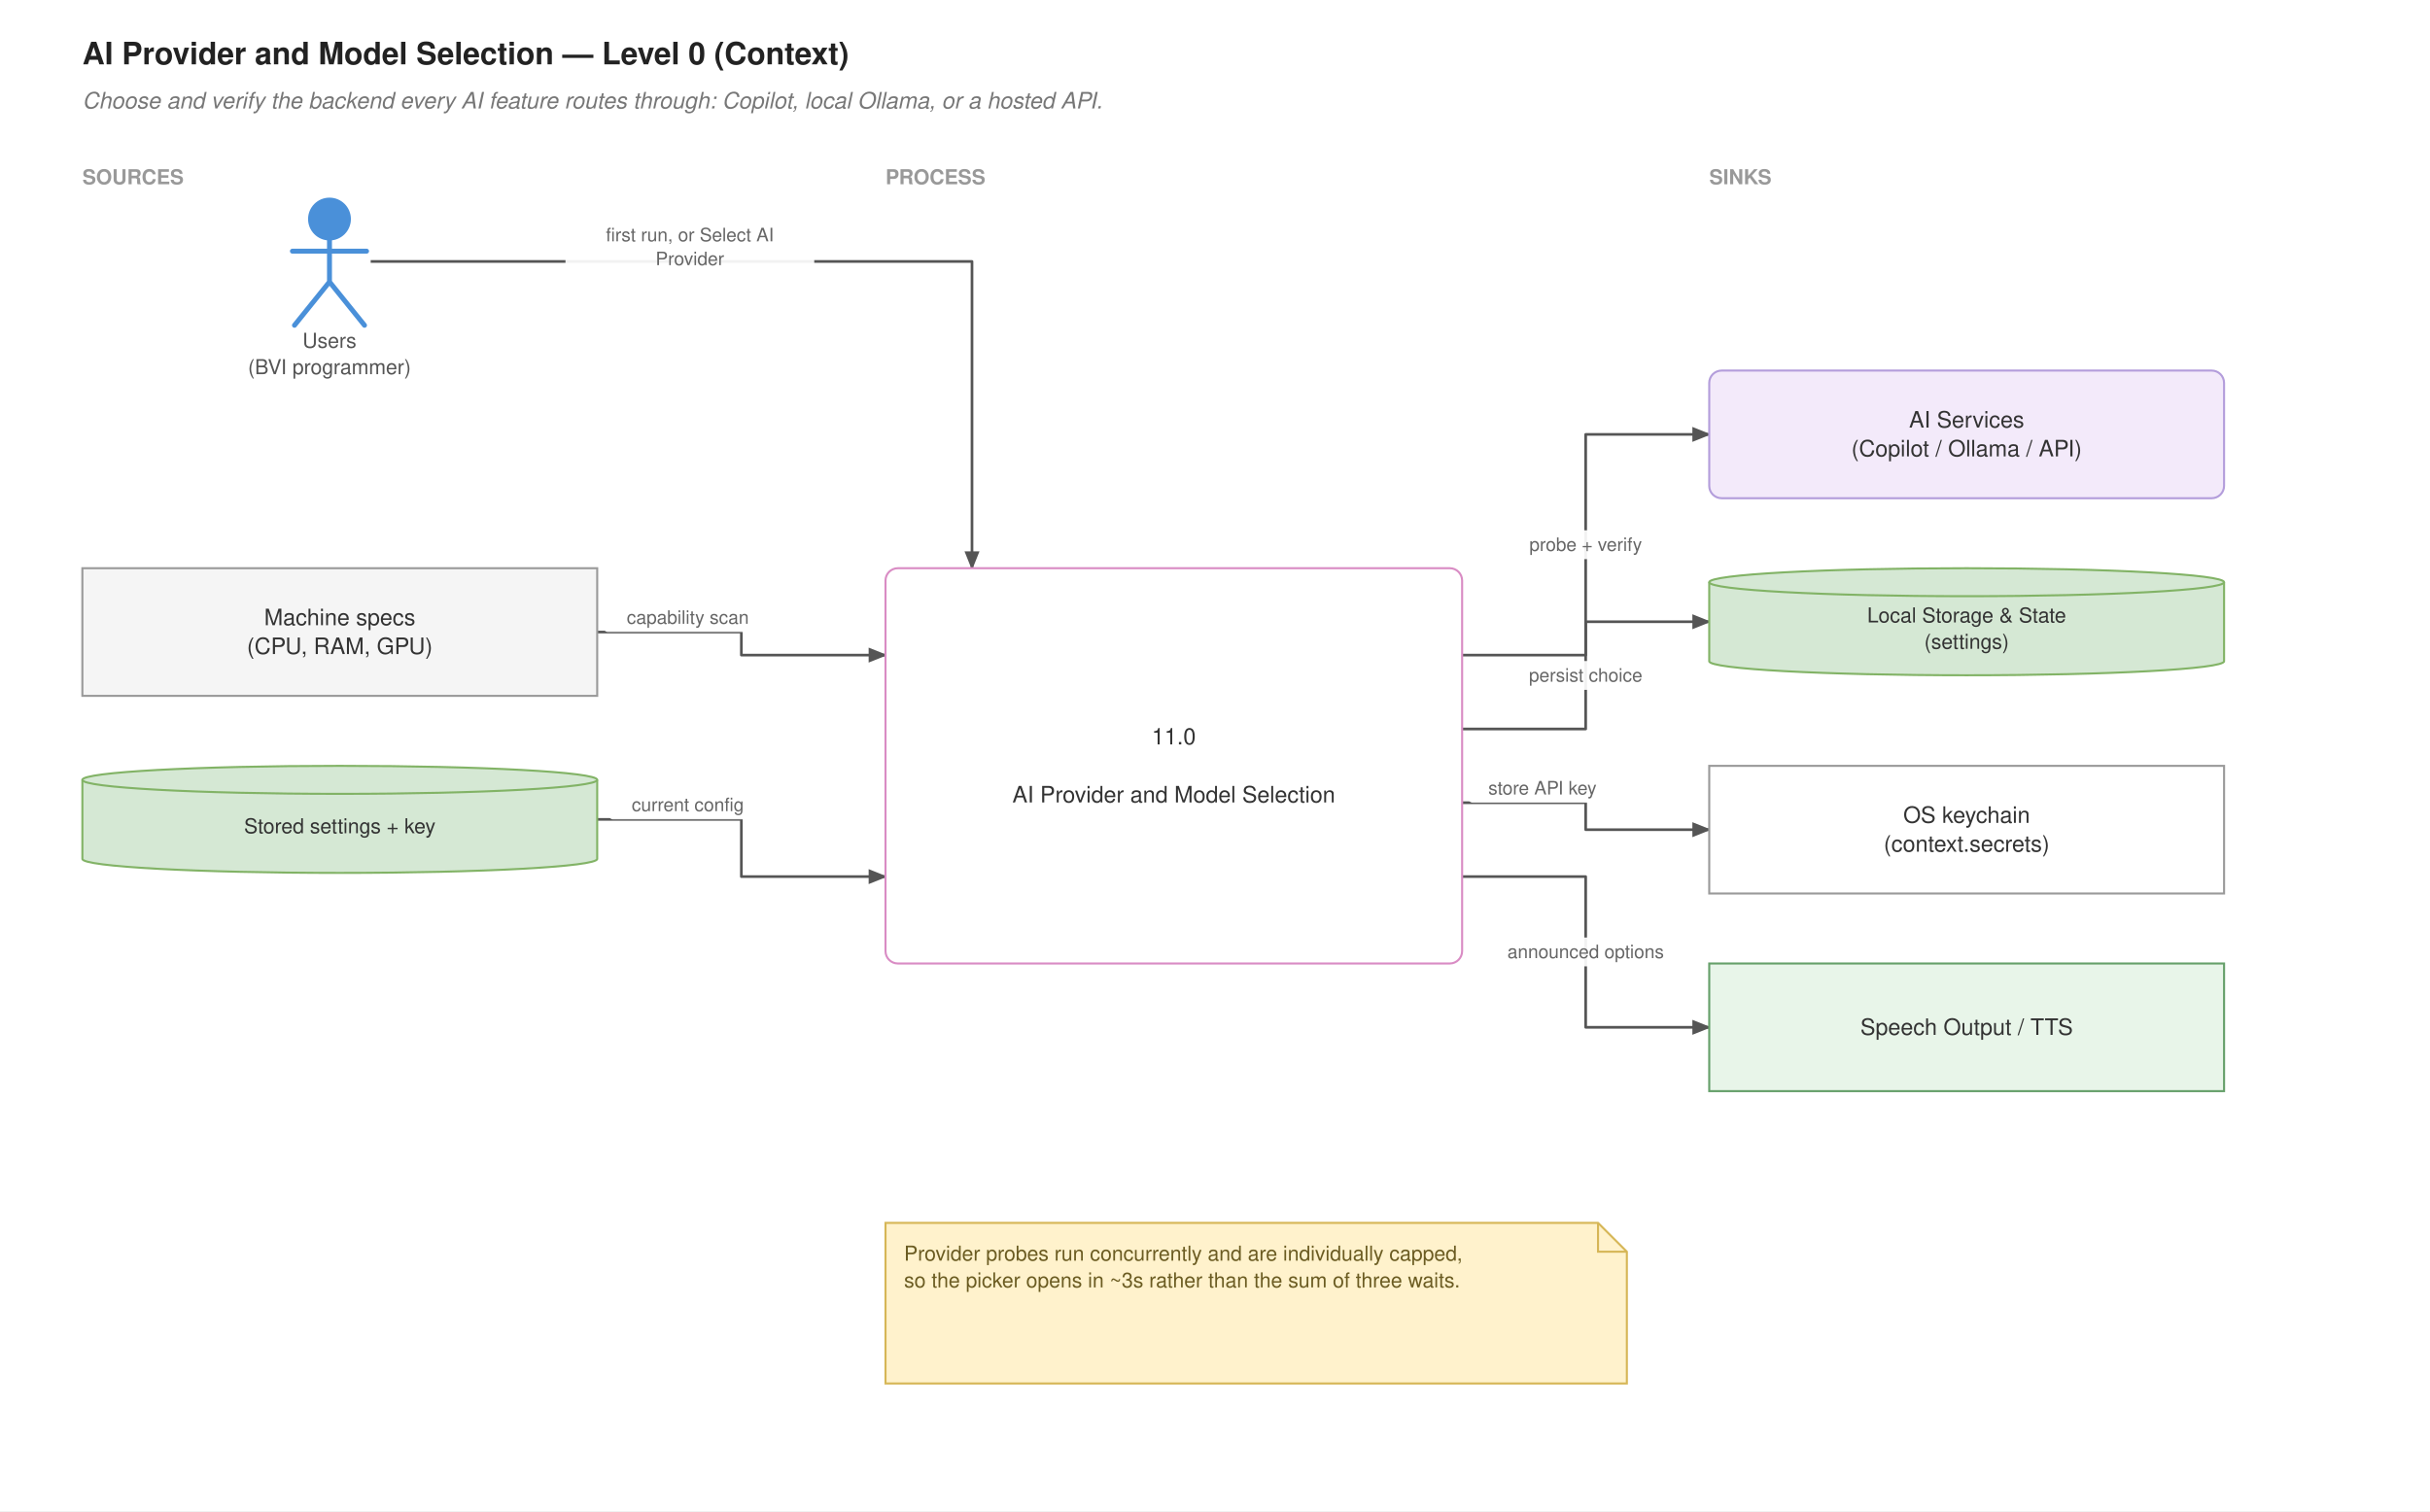
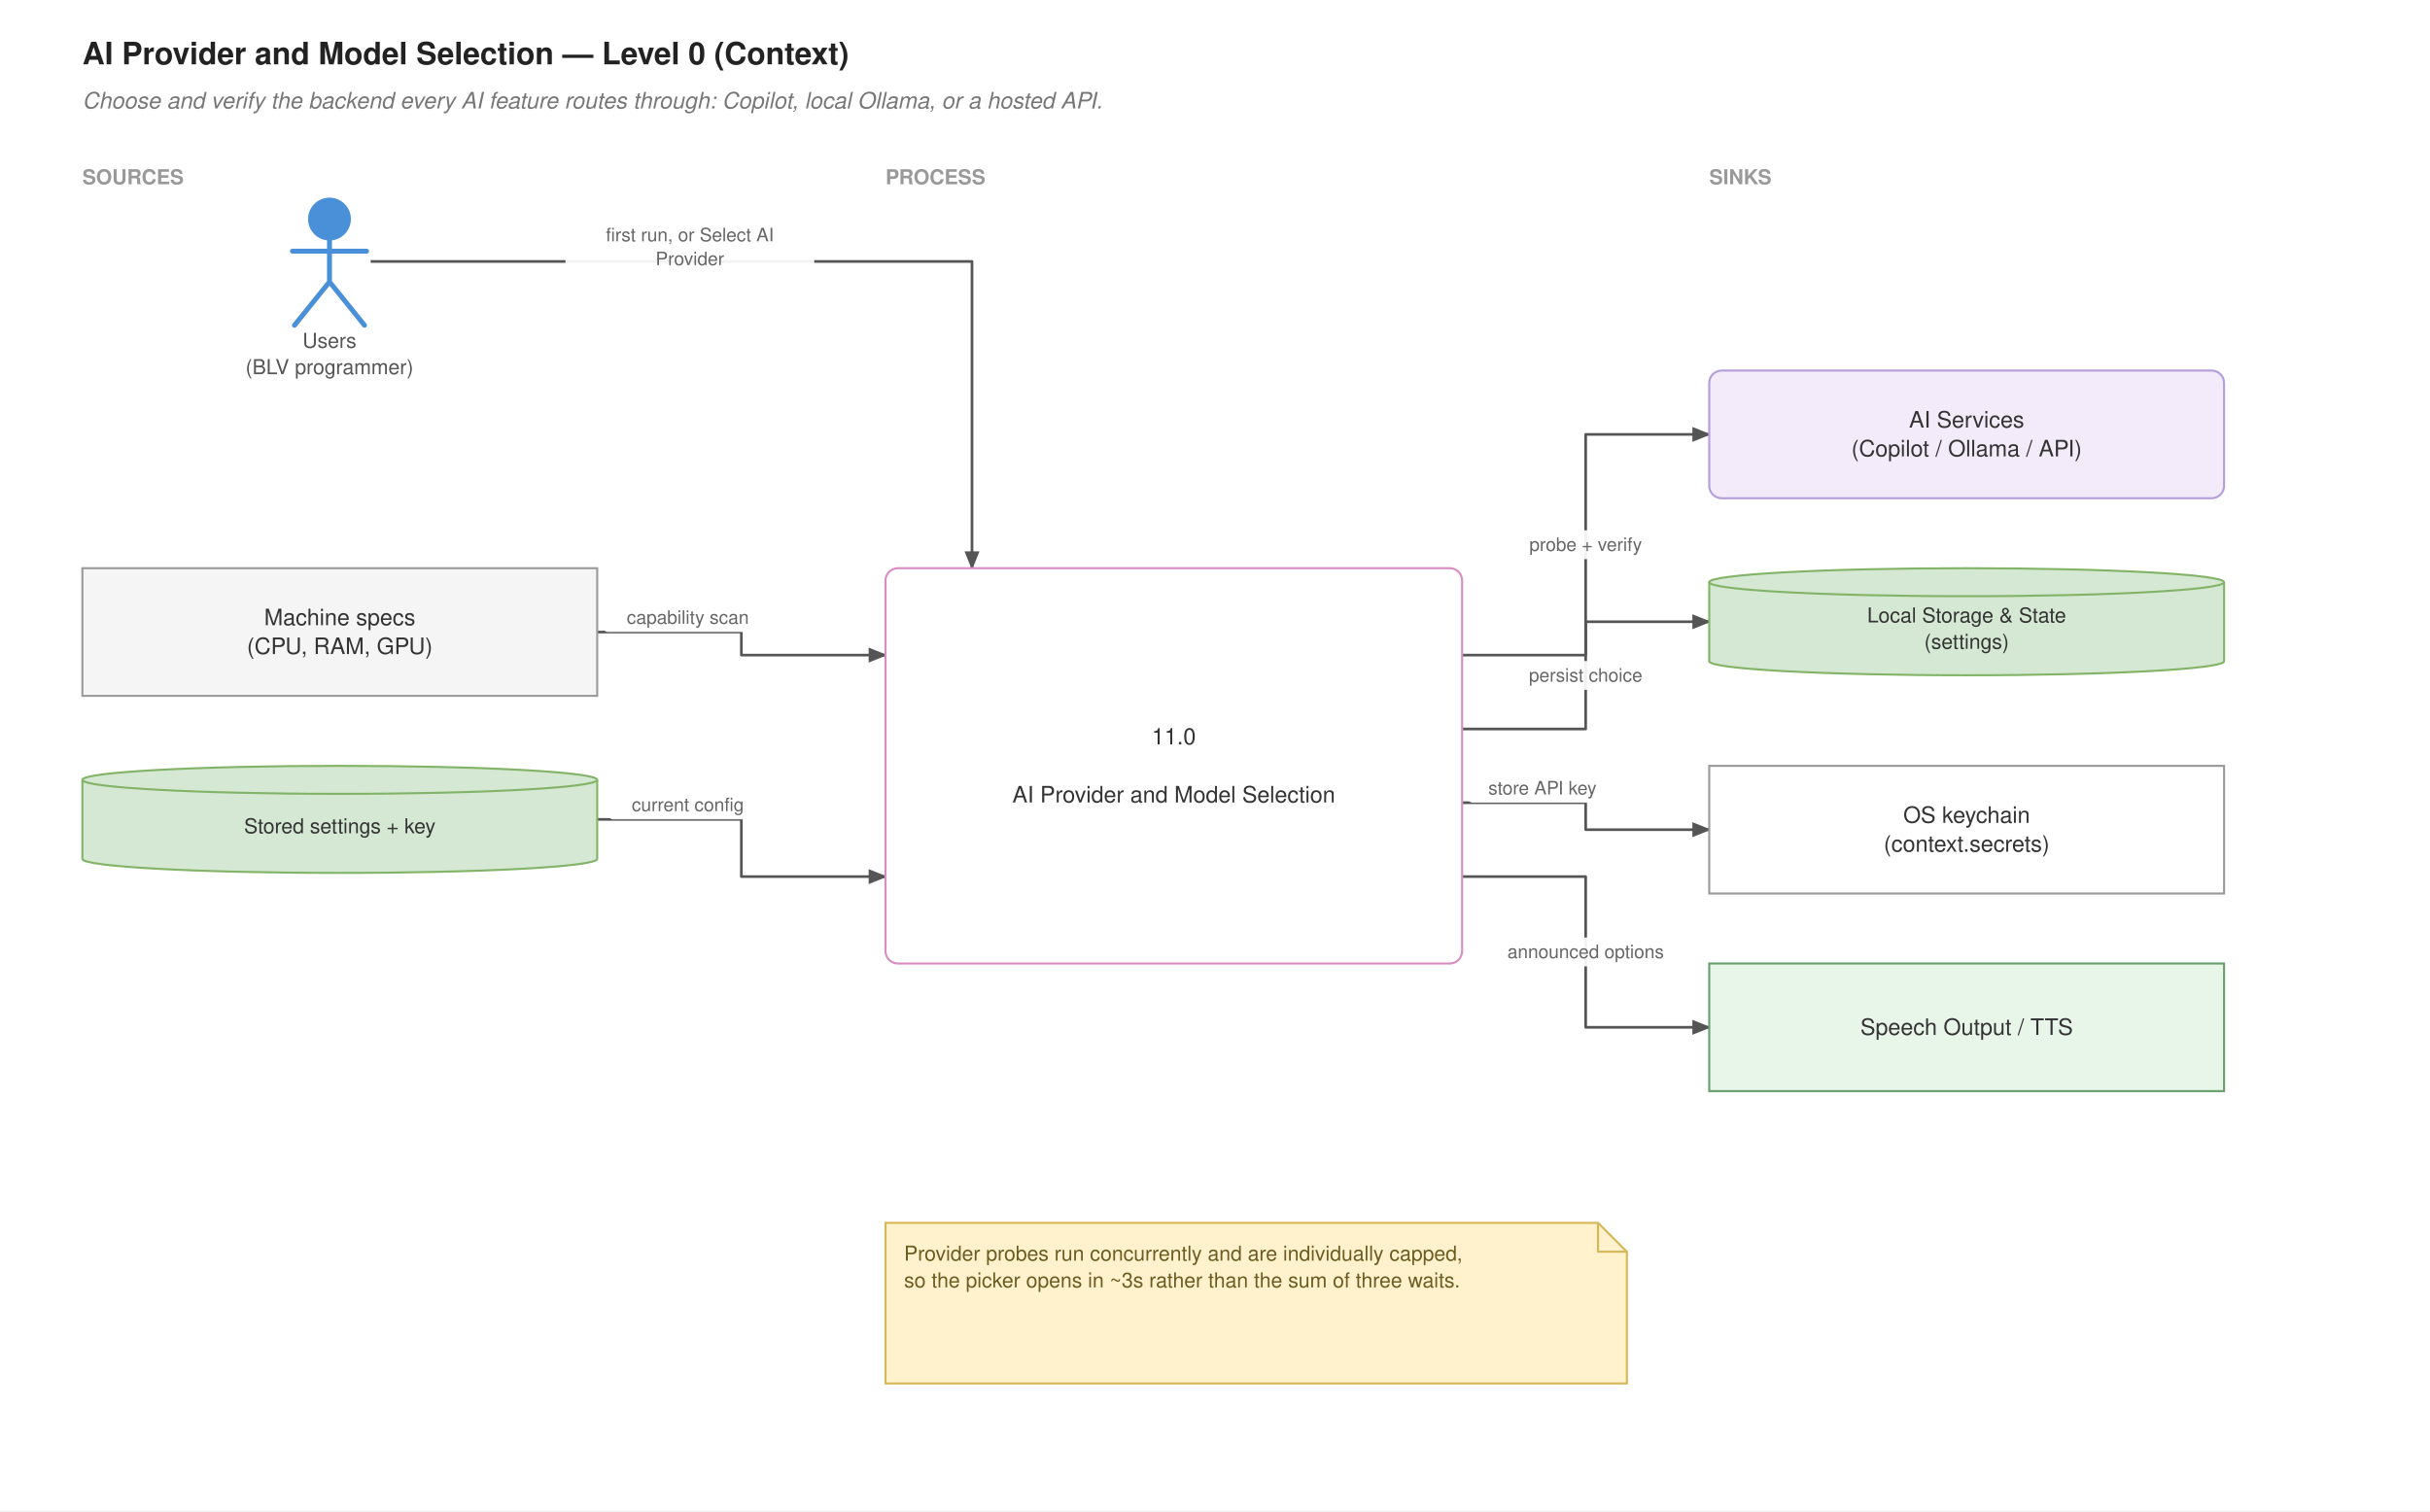
<svg xmlns="http://www.w3.org/2000/svg" width="1180" height="734" viewBox="0 0 1180 734" role="img">
  <defs>
    <marker id="arrow" viewBox="0 0 10 10" refX="9" refY="5" markerWidth="7" markerHeight="7" orient="auto-start-reverse">
      <path d="M 0 1 L 10 5 L 0 9 z" fill="#555555" />
    </marker>
  </defs>
  <rect width="100%" height="100%" fill="#ffffff" />
  <path d="M 180.0 127.0 L 198.0 127.0 L 472.0 127.0 L 472.0 258.0 L 472.0 276.0" fill="none" stroke="#555555" stroke-width="1.3" stroke-linejoin="round" marker-end="url(#arrow)" />
  <rect x="274.6" y="107.5" width="120.8" height="25.0" rx="2" fill="#ffffff" fill-opacity="0.92" stroke="none" />
  <text x="335.0" y="114.2" font-family="-apple-system,BlinkMacSystemFont,'Segoe UI',Helvetica,Arial,sans-serif" font-size="9" font-weight="normal" fill="#666666" text-anchor="middle" dominant-baseline="middle">first run, or Select AI</text>
  <text x="335.0" y="125.8" font-family="-apple-system,BlinkMacSystemFont,'Segoe UI',Helvetica,Arial,sans-serif" font-size="9" font-weight="normal" fill="#666666" text-anchor="middle" dominant-baseline="middle">Provider</text>
  <path d="M 290.0 307.0 L 308.0 307.0 L 360.0 307.0 L 360.0 318.2 L 412.0 318.2 L 430.0 318.2" fill="none" stroke="#555555" stroke-width="1.3" stroke-linejoin="round" marker-end="url(#arrow)" />
  <rect x="293.2" y="293.0" width="81.6" height="14.0" rx="2" fill="#ffffff" fill-opacity="0.92" stroke="none" />
  <text x="334.0" y="300.0" font-family="-apple-system,BlinkMacSystemFont,'Segoe UI',Helvetica,Arial,sans-serif" font-size="9" font-weight="normal" fill="#666666" text-anchor="middle" dominant-baseline="middle">capability scan</text>
  <path d="M 290.0 398.0 L 308.0 398.0 L 360.0 398.0 L 360.0 425.8 L 412.0 425.8 L 430.0 425.8" fill="none" stroke="#555555" stroke-width="1.3" stroke-linejoin="round" marker-end="url(#arrow)" />
  <rect x="295.7" y="384.0" width="76.7" height="14.0" rx="2" fill="#ffffff" fill-opacity="0.92" stroke="none" />
  <text x="334.0" y="391.0" font-family="-apple-system,BlinkMacSystemFont,'Segoe UI',Helvetica,Arial,sans-serif" font-size="9" font-weight="normal" fill="#666666" text-anchor="middle" dominant-baseline="middle">current config</text>
  <path d="M 710.0 318.2 L 728.0 318.2 L 770.0 318.2 L 770.0 211.0 L 812.0 211.0 L 830.0 211.0" fill="none" stroke="#555555" stroke-width="1.3" stroke-linejoin="round" marker-end="url(#arrow)" />
  <rect x="731.7" y="257.6" width="76.7" height="14.0" rx="2" fill="#ffffff" fill-opacity="0.92" stroke="none" />
  <text x="770.0" y="264.6" font-family="-apple-system,BlinkMacSystemFont,'Segoe UI',Helvetica,Arial,sans-serif" font-size="9" font-weight="normal" fill="#666666" text-anchor="middle" dominant-baseline="middle">probe + verify</text>
  <path d="M 710.0 354.1 L 728.0 354.1 L 770.0 354.1 L 770.0 302.0 L 812.0 302.0 L 830.0 302.0" fill="none" stroke="#555555" stroke-width="1.3" stroke-linejoin="round" marker-end="url(#arrow)" />
  <rect x="731.7" y="321.1" width="76.7" height="14.0" rx="2" fill="#ffffff" fill-opacity="0.92" stroke="none" />
  <text x="770.0" y="328.1" font-family="-apple-system,BlinkMacSystemFont,'Segoe UI',Helvetica,Arial,sans-serif" font-size="9" font-weight="normal" fill="#666666" text-anchor="middle" dominant-baseline="middle">persist choice</text>
  <path d="M 710.0 389.9 L 728.0 389.9 L 770.0 389.9 L 770.0 403.0 L 812.0 403.0 L 830.0 403.0" fill="none" stroke="#555555" stroke-width="1.3" stroke-linejoin="round" marker-end="url(#arrow)" />
  <rect x="713.1" y="375.9" width="71.8" height="14.0" rx="2" fill="#ffffff" fill-opacity="0.92" stroke="none" />
  <text x="749.0" y="382.9" font-family="-apple-system,BlinkMacSystemFont,'Segoe UI',Helvetica,Arial,sans-serif" font-size="9" font-weight="normal" fill="#666666" text-anchor="middle" dominant-baseline="middle">store API key</text>
  <path d="M 710.0 425.8 L 728.0 425.8 L 770.0 425.8 L 770.0 499.0 L 812.0 499.0 L 830.0 499.0" fill="none" stroke="#555555" stroke-width="1.3" stroke-linejoin="round" marker-end="url(#arrow)" />
  <rect x="724.3" y="455.4" width="91.4" height="14.0" rx="2" fill="#ffffff" fill-opacity="0.92" stroke="none" />
  <text x="770.0" y="462.4" font-family="-apple-system,BlinkMacSystemFont,'Segoe UI',Helvetica,Arial,sans-serif" font-size="9" font-weight="normal" fill="#666666" text-anchor="middle" dominant-baseline="middle">announced options</text>
  <text x="40.0" y="26.0" font-family="-apple-system,BlinkMacSystemFont,'Segoe UI',Helvetica,Arial,sans-serif" font-size="15.0" font-weight="bold" font-style="normal" fill="#222222" dominant-baseline="middle">AI Provider and Model Selection — Level 0 (Context)</text>
  <text x="40.0" y="49.0" font-family="-apple-system,BlinkMacSystemFont,'Segoe UI',Helvetica,Arial,sans-serif" font-size="11.0" font-weight="normal" font-style="italic" fill="#777777" dominant-baseline="middle">Choose and verify the backend every AI feature routes through: Copilot, local Ollama, or a hosted API.</text>
  <text x="40.0" y="86.0" font-family="-apple-system,BlinkMacSystemFont,'Segoe UI',Helvetica,Arial,sans-serif" font-size="10.0" font-weight="bold" font-style="normal" fill="#999999" dominant-baseline="middle">SOURCES</text>
  <text x="430.0" y="86.0" font-family="-apple-system,BlinkMacSystemFont,'Segoe UI',Helvetica,Arial,sans-serif" font-size="10.0" font-weight="bold" font-style="normal" fill="#999999" dominant-baseline="middle">PROCESS</text>
  <text x="830.0" y="86.0" font-family="-apple-system,BlinkMacSystemFont,'Segoe UI',Helvetica,Arial,sans-serif" font-size="10.0" font-weight="bold" font-style="normal" fill="#999999" dominant-baseline="middle">SINKS</text>
  <circle cx="160.0" cy="106.4" r="10.4" fill="#4a90d9" />
  <path d="M 160.0 116.8 V 136.9 M 142.0 122.0 H 178.0 M 160.0 136.9 L 143.0 158.0 M 160.0 136.9 L 177.0 158.0" stroke="#4a90d9" stroke-width="2.4" fill="none" stroke-linecap="round" />
  <text x="160.0" y="165.6" font-family="-apple-system,BlinkMacSystemFont,'Segoe UI',Helvetica,Arial,sans-serif" font-size="10" font-weight="normal" fill="#555555" text-anchor="middle" dominant-baseline="middle">Users</text>
-   <text x="160.0" y="178.4" font-family="-apple-system,BlinkMacSystemFont,'Segoe UI',Helvetica,Arial,sans-serif" font-size="10" font-weight="normal" fill="#555555" text-anchor="middle" dominant-baseline="middle">(BVI programmer)</text>
+   <text x="160.0" y="178.4" font-family="-apple-system,BlinkMacSystemFont,'Segoe UI',Helvetica,Arial,sans-serif" font-size="10" font-weight="normal" fill="#555555" text-anchor="middle" dominant-baseline="middle">(BLV programmer)</text>
  <rect x="40.0" y="276.0" width="250.0" height="62.0" rx="0" fill="#f5f5f5" stroke="#9a9a9a" />
  <text x="165.0" y="300.0" font-family="-apple-system,BlinkMacSystemFont,'Segoe UI',Helvetica,Arial,sans-serif" font-size="11.0" font-weight="normal" fill="#333333" text-anchor="middle" dominant-baseline="middle">Machine specs</text>
  <text x="165.0" y="314.0" font-family="-apple-system,BlinkMacSystemFont,'Segoe UI',Helvetica,Arial,sans-serif" font-size="11.0" font-weight="normal" fill="#333333" text-anchor="middle" dominant-baseline="middle">(CPU, RAM, GPU)</text>
  <path d="M 40.0 378.8 A 125.0 6.8 0 0 1 290.0 378.8 V 417.2 A 125.0 6.8 0 0 1 40.0 417.2 Z" fill="#d5e8d4" stroke="#82b366" />
  <path d="M 40.0 378.8 A 125.0 6.8 0 0 0 290.0 378.8" fill="none" stroke="#82b366" />
  <text x="165.0" y="401.4" font-family="-apple-system,BlinkMacSystemFont,'Segoe UI',Helvetica,Arial,sans-serif" font-size="10.0" font-weight="normal" fill="#333333" text-anchor="middle" dominant-baseline="middle">Stored settings + key</text>
  <rect x="430.0" y="276.0" width="280.0" height="192.0" rx="6" fill="#ffffff" stroke="#d98cc4" />
  <text x="570.0" y="357.9" font-family="-apple-system,BlinkMacSystemFont,'Segoe UI',Helvetica,Arial,sans-serif" font-size="11.0" font-weight="normal" fill="#333333" text-anchor="middle" dominant-baseline="middle">11.0</text>
  <text x="570.0" y="386.1" font-family="-apple-system,BlinkMacSystemFont,'Segoe UI',Helvetica,Arial,sans-serif" font-size="11.0" font-weight="normal" fill="#333333" text-anchor="middle" dominant-baseline="middle">AI Provider and Model Selection</text>
  <rect x="830.0" y="180.0" width="250.0" height="62.0" rx="6" fill="#f3eafa" stroke="#b39ddb" />
  <text x="955.0" y="204.0" font-family="-apple-system,BlinkMacSystemFont,'Segoe UI',Helvetica,Arial,sans-serif" font-size="11.0" font-weight="normal" fill="#333333" text-anchor="middle" dominant-baseline="middle">AI Services</text>
  <text x="955.0" y="218.0" font-family="-apple-system,BlinkMacSystemFont,'Segoe UI',Helvetica,Arial,sans-serif" font-size="11.0" font-weight="normal" fill="#333333" text-anchor="middle" dominant-baseline="middle">(Copilot / Ollama / API)</text>
  <path d="M 830.0 282.8 A 125.0 6.8 0 0 1 1080.0 282.8 V 321.2 A 125.0 6.8 0 0 1 830.0 321.2 Z" fill="#d5e8d4" stroke="#82b366" />
  <path d="M 830.0 282.8 A 125.0 6.8 0 0 0 1080.0 282.8" fill="none" stroke="#82b366" />
  <text x="955.0" y="299.0" font-family="-apple-system,BlinkMacSystemFont,'Segoe UI',Helvetica,Arial,sans-serif" font-size="10.0" font-weight="normal" fill="#333333" text-anchor="middle" dominant-baseline="middle">Local Storage &amp; State</text>
  <text x="955.0" y="311.8" font-family="-apple-system,BlinkMacSystemFont,'Segoe UI',Helvetica,Arial,sans-serif" font-size="10.0" font-weight="normal" fill="#333333" text-anchor="middle" dominant-baseline="middle">(settings)</text>
  <rect x="830.0" y="372.0" width="250.0" height="62.0" rx="0" fill="#ffffff" stroke="#9a9a9a" />
  <text x="955.0" y="396.0" font-family="-apple-system,BlinkMacSystemFont,'Segoe UI',Helvetica,Arial,sans-serif" font-size="11.0" font-weight="normal" fill="#333333" text-anchor="middle" dominant-baseline="middle">OS keychain</text>
  <text x="955.0" y="410.0" font-family="-apple-system,BlinkMacSystemFont,'Segoe UI',Helvetica,Arial,sans-serif" font-size="11.0" font-weight="normal" fill="#333333" text-anchor="middle" dominant-baseline="middle">(context.secrets)</text>
  <rect x="830.0" y="468.0" width="250.0" height="62.0" rx="0" fill="#e8f5e9" stroke="#66a06a" />
  <text x="955.0" y="499.0" font-family="-apple-system,BlinkMacSystemFont,'Segoe UI',Helvetica,Arial,sans-serif" font-size="11.0" font-weight="normal" fill="#333333" text-anchor="middle" dominant-baseline="middle">Speech Output / TTS</text>
  <path d="M 430.0 594.0 H 776.0 L 790.0 608.0 V 672.0 H 430.0 Z" fill="#fff2cc" stroke="#d6b656" />
  <path d="M 776.0 594.0 V 608.0 H 790.0" fill="none" stroke="#d6b656" />
  <text x="439.0" y="609.0" font-family="-apple-system,BlinkMacSystemFont,'Segoe UI',Helvetica,Arial,sans-serif" font-size="10.0" fill="#6b5c22" dominant-baseline="middle">Provider probes run concurrently and are individually capped,</text>
  <text x="439.0" y="622.0" font-family="-apple-system,BlinkMacSystemFont,'Segoe UI',Helvetica,Arial,sans-serif" font-size="10.0" fill="#6b5c22" dominant-baseline="middle">so the picker opens in ~3s rather than the sum of three waits.</text>
</svg>
